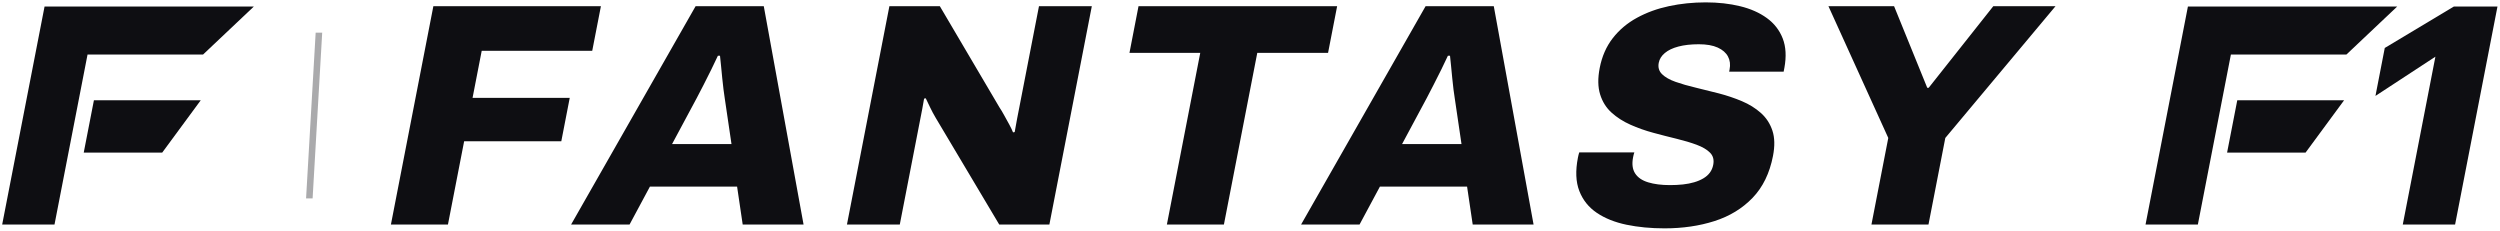
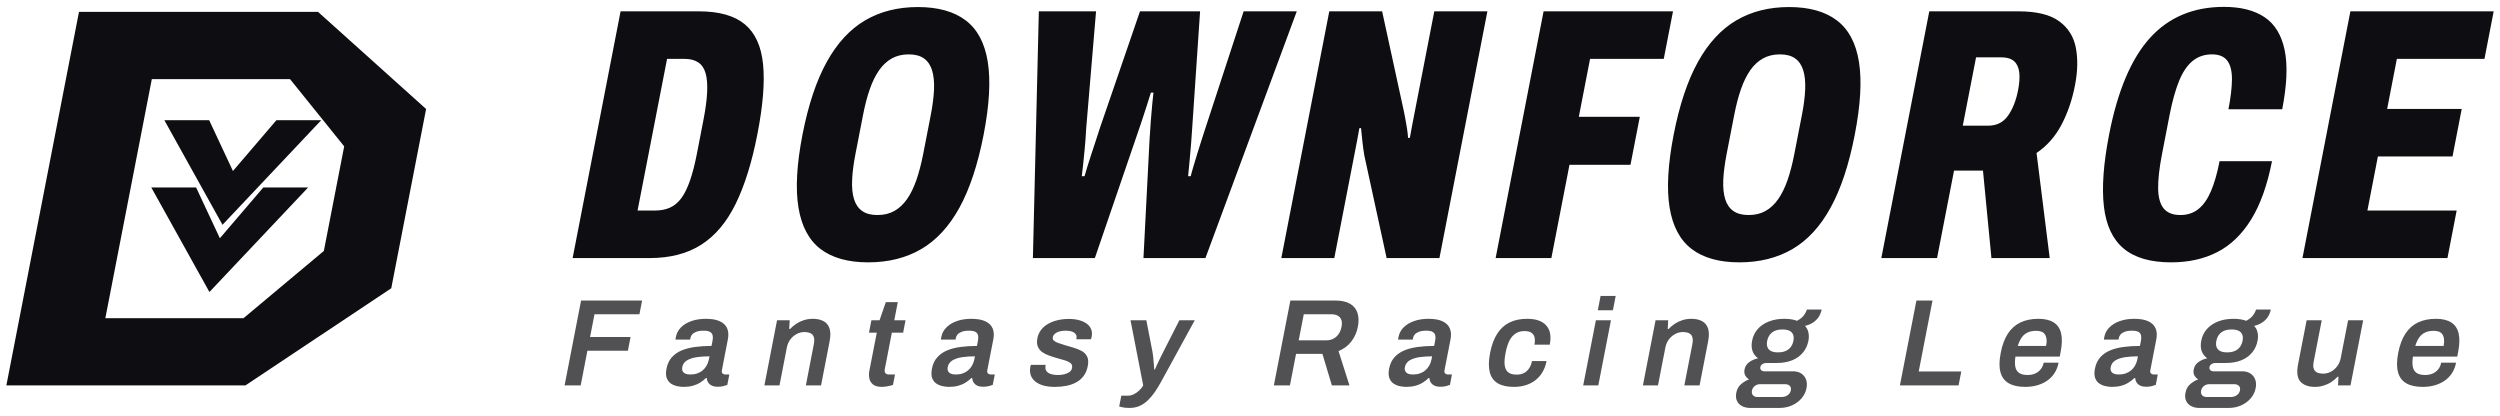
- <svg xmlns="http://www.w3.org/2000/svg" viewBox="-1.0 -3.0 1146.8 105.8" role="img" aria-label="Fantasy F1">
-   <g>
-     <path d="M19.44 0.00 L115.44 0.00 L92.16 22.00 L39.16 22.00 L24.00 100.00 L0.00 100.00Z" fill="#0E0E12" />
-     <path d="M42.08 43.00 L91.08 43.00 L73.41 67.00 L37.41 67.00Z" fill="#0E0E12" />
-   </g>
-   <path d="M143.8 12 H146.8 L142.4 88 H139.4Z" fill="#0E0E12" fill-opacity=".35" />
-   <g transform="translate(167.4 0)">
-     <path d="M10.92 100 30.39 -0.16H107.25L103.27 20.3H52.57L48.37 41.89H92.95L89.08 61.8H44.51L37.08 100Z M93.57 100 150.69 -0.16H181.96L200.21 100H172.29L169.72 82.6H129.73L120.39 100ZM139.89 63.08H167.15L164.04 41.99Q163.78 40.37 163.48 37.99Q163.18 35.61 162.91 32.88Q162.65 30.14 162.38 27.41Q162.12 24.68 161.88 22.57H160.91Q159.66 25.33 157.89 28.88Q156.12 32.43 154.36 35.91Q152.6 39.38 151.2 41.99Z M220.11 100 239.58 -0.16H262.72L290.13 46.36Q290.95 47.55 292.17 49.76Q293.4 51.96 294.6 54.17Q295.79 56.38 296.3 57.73L297.06 57.57Q297.59 54.42 298.18 51.38Q298.77 48.34 299.16 46.36L308.2 -0.16H332.44L312.97 100H289.97L260.83 51.06Q259.41 48.68 258.24 46.21Q257.07 43.73 256.26 42.08L255.5 42.24Q255.12 44.61 254.65 47.01Q254.18 49.42 253.86 51.06L244.35 100Z M366.87 100 382.18 21.24H349.71L353.86 -0.16H444.97L440.81 21.24H408.34L393.03 100Z M428.43 100 485.55 -0.16H516.83L535.08 100H507.16L504.58 82.6H464.59L455.25 100ZM474.76 63.08H502.02L498.91 41.99Q498.64 40.37 498.34 37.99Q498.04 35.61 497.78 32.88Q497.51 30.14 497.25 27.41Q496.99 24.68 496.75 22.57H495.78Q494.53 25.33 492.76 28.88Q490.98 32.43 489.22 35.91Q487.46 39.38 486.07 41.99Z M595.15 101.75Q585.73 101.75 577.72 100.09Q569.71 98.42 564.1 94.64Q558.49 90.85 556.07 84.62Q553.65 78.39 555.42 69.33Q555.52 68.77 555.69 68.09Q555.85 67.42 556.03 66.9H581.31Q581.14 67.35 580.98 67.99Q580.83 68.64 580.73 69.14Q579.84 73.71 581.66 76.54Q583.49 79.38 587.65 80.64Q591.82 81.91 597.62 81.91Q600.77 81.91 603.59 81.61Q606.42 81.3 608.78 80.6Q611.13 79.91 612.98 78.81Q614.82 77.72 615.96 76.18Q617.1 74.64 617.49 72.61Q618.16 69.18 616.03 67.04Q613.9 64.9 609.87 63.4Q605.83 61.91 600.66 60.65Q595.49 59.4 589.99 57.91Q584.5 56.43 579.52 54.21Q574.53 51.99 570.85 48.66Q567.17 45.34 565.61 40.3Q564.04 35.25 565.42 28.17Q566.96 20.22 571.42 14.49Q575.88 8.77 582.53 5.15Q589.17 1.52 597.23 -0.19Q605.29 -1.91 614.05 -1.91Q622.62 -1.91 629.82 -0.15Q637.03 1.6 642.1 5.29Q647.17 8.98 649.37 14.65Q651.57 20.31 650.13 28.13L649.79 29.88H624.8L624.99 28.9Q625.65 25.54 624.27 22.94Q622.9 20.34 619.56 18.82Q616.21 17.3 610.88 17.3Q605.51 17.3 601.55 18.34Q597.6 19.38 595.3 21.31Q593 23.24 592.5 25.79Q591.89 28.95 594.03 31.04Q596.17 33.12 600.22 34.55Q604.27 35.98 609.44 37.2Q614.62 38.42 620.13 39.86Q625.63 41.3 630.64 43.41Q635.64 45.52 639.33 48.8Q643.02 52.08 644.63 56.89Q646.24 61.7 644.9 68.56Q642.6 80.42 635.55 87.75Q628.5 95.07 618.07 98.41Q607.63 101.75 595.15 101.75Z M690.07 100 697.79 60.28 670.34 -0.16H700.45L715.67 37.28H716.32L745.97 -0.16H774.51L723.95 60.28L716.23 100Z" fill="#0E0E12" />
-   </g>
-   <g transform="translate(983.2 0)">
-     <path d="M19.44 0.00 L115.44 0.00 L92.16 22.00 L39.16 22.00 L24.00 100.00 L0.00 100.00Z" fill="#0E0E12" />
-     <path d="M42.08 43.00 L91.08 43.00 L73.41 67.00 L37.41 67.00Z" fill="#0E0E12" />
-     <path d="M161.44 0.00 L142.00 100.00 L118.00 100.00 L132.97 23.00 L105.47 41.00 L109.74 19.00 L141.44 0.00Z" fill="#0E0E12" />
+ <svg xmlns="http://www.w3.org/2000/svg" viewBox="-1.5 -2.8 589.0 97.8" role="img" aria-label="DOWNFORCE — Fantasy Racing League">
+   <path d="M 17.11 0.00 L 73.43 0.00 L 98.89 22.88 L 90.68 65.12 L 56.32 88.00 L 0.00 88.00 Z M 34.27 15.84 L 66.83 15.84 L 79.59 31.68 L 74.80 56.32 L 55.88 72.16 L 23.32 72.16 Z" fill="#0E0E12" fill-rule="evenodd" />
+   <path d="M 37.22 25.52 L 47.78 25.52 L 53.38 37.49 L 63.62 25.52 L 74.18 25.52 L 50.92 50.16 Z" fill="#0E0E12" />
+   <path d="M 34.14 41.36 L 44.70 41.36 L 50.30 53.33 L 60.54 41.36 L 71.10 41.36 L 47.84 66.00 Z" fill="#0E0E12" />
+   <g transform="translate(129.3 0)">
+     <path d="M4.11 58 15.41 -0.13H33.82Q41.03 -0.13 44.69 2.93Q48.35 5.99 48.98 12.35Q49.61 18.72 47.65 28.76Q45.72 38.72 42.53 45.21Q39.35 51.7 34.42 54.85Q29.5 58 22.25 58ZM19.41 46.8H23.54Q25.53 46.8 27.05 46.12Q28.58 45.43 29.73 43.88Q30.87 42.32 31.77 39.72Q32.67 37.13 33.4 33.36L34.92 25.52Q35.67 21.7 35.8 18.97Q35.94 16.25 35.45 14.5Q34.97 12.75 33.72 11.91Q32.47 11.07 30.49 11.07H26.36Z M73.75 59.01Q66.68 59.01 62.55 55.89Q58.42 52.76 57.32 46.12Q56.22 39.48 58.26 28.95Q60.31 18.42 63.99 11.78Q67.67 5.14 73.02 2Q78.37 -1.14 85.45 -1.14Q92.57 -1.14 96.72 2Q100.86 5.14 101.92 11.78Q102.98 18.42 100.94 28.95Q98.89 39.48 95.25 46.12Q91.6 52.76 86.24 55.89Q80.88 59.01 73.75 59.01ZM75.92 47.86Q78.21 47.86 79.9 46.91Q81.6 45.96 82.89 44.12Q84.17 42.29 85.1 39.62Q86.02 36.96 86.7 33.5L88.48 24.35Q89.15 20.89 89.26 18.24Q89.36 15.59 88.79 13.75Q88.22 11.92 86.89 10.97Q85.56 10.01 83.28 10.01Q81.03 10.01 79.31 10.97Q77.6 11.92 76.32 13.75Q75.03 15.59 74.11 18.24Q73.19 20.89 72.52 24.35L70.74 33.5Q70.07 36.96 69.96 39.62Q69.84 42.29 70.41 44.12Q70.98 45.96 72.33 46.91Q73.67 47.86 75.92 47.86Z M112.55 58 113.95 -0.13H127.43L125.1 27.53Q124.96 30.22 124.75 32.34Q124.54 34.46 124.38 36.04Q124.22 37.61 124.07 38.71H124.72Q124.94 37.9 125.38 36.47Q125.83 35.04 126.38 33.35Q126.93 31.66 127.45 30.1Q127.97 28.55 128.28 27.53L137.78 -0.13H151.94L150.07 27.53Q149.99 29 149.83 30.92Q149.67 32.84 149.49 34.85Q149.31 36.87 149.12 38.71H149.74Q149.9 37.98 150.32 36.59Q150.74 35.2 151.23 33.57Q151.73 31.93 152.24 30.34Q152.75 28.75 153.15 27.53L162.2 -0.13H174.72L153.2 58H138.6L140.03 30.14Q140.19 27.75 140.34 25.58Q140.49 23.41 140.67 21.7Q140.84 19.99 140.96 19.01H140.35Q140.04 20.1 139.35 22.2Q138.66 24.31 137.94 26.49Q137.21 28.67 136.68 30.17L127.15 58Z M171.08 58 182.38 -0.13H194.83L200.01 23.69Q200.15 24.46 200.34 25.44Q200.54 26.43 200.7 27.52Q200.87 28.62 200.94 29.69L201.36 29.68Q201.64 28.06 201.95 26.48Q202.25 24.9 202.49 23.69L207.12 -0.13H219.63L208.33 58H195.89L190.64 33.85Q190.41 32.51 190.21 30.8Q190.01 29.1 189.86 27.38L189.47 27.39Q189.22 28.87 188.88 30.61Q188.54 32.35 188.25 33.85L183.56 58Z M221.57 58 232.87 -0.13H263.36L261.18 11.07H243.82L241.17 24.72H255.54L253.34 36.03H238.97L234.7 58Z M279 59.01Q271.92 59.01 267.79 55.89Q263.66 52.76 262.56 46.12Q261.47 39.48 263.51 28.95Q265.56 18.42 269.24 11.78Q272.92 5.14 278.27 2Q283.62 -1.14 290.7 -1.14Q297.82 -1.14 301.96 2Q306.11 5.14 307.17 11.78Q308.23 18.42 306.18 28.95Q304.14 39.48 300.49 46.12Q296.85 52.76 291.49 55.89Q286.12 59.01 279 59.01ZM281.17 47.86Q283.46 47.86 285.15 46.91Q286.85 45.96 288.14 44.12Q289.42 42.29 290.35 39.62Q291.27 36.96 291.94 33.5L293.72 24.35Q294.4 20.89 294.5 18.24Q294.61 15.59 294.04 13.75Q293.47 11.92 292.14 10.97Q290.81 10.01 288.53 10.01Q286.28 10.01 284.56 10.97Q282.85 11.92 281.56 13.75Q280.28 15.59 279.36 18.24Q278.44 20.89 277.77 24.35L275.99 33.5Q275.32 36.96 275.2 39.62Q275.09 42.29 275.66 44.12Q276.23 45.96 277.58 46.91Q278.92 47.86 281.17 47.86Z M312.44 58 323.74 -0.13H344.71Q351.15 -0.13 354.33 2.2Q357.52 4.52 358.27 8.46Q359.02 12.41 358.07 17.28Q357.08 22.41 354.9 26.56Q352.73 30.72 349.01 33.24L352.11 58H338.38L336.39 37.4H329.57L325.57 58ZM331.63 26.81H337.6Q340.64 26.81 342.29 24.45Q343.95 22.1 344.66 18.44Q345.13 15.99 344.94 14.28Q344.75 12.56 343.73 11.63Q342.72 10.7 340.52 10.7H334.76Z M380.7 59.01Q373.45 59.01 369.56 55.78Q365.66 52.54 364.88 45.86Q364.1 39.18 366.11 28.88Q369.11 13.45 375.74 6.13Q382.37 -1.18 393.16 -1.18Q399.1 -1.18 402.72 1.24Q406.34 3.66 407.46 8.97Q408.57 14.29 406.89 22.95H394.22Q395.03 18.77 395.05 15.87Q395.06 12.97 393.94 11.49Q392.83 10.01 390.33 10.01Q387.68 10.01 385.77 11.57Q383.87 13.13 382.58 16.3Q381.29 19.48 380.33 24.41L378.56 33.56Q377.6 38.51 377.66 41.67Q377.72 44.83 378.99 46.34Q380.26 47.86 382.9 47.86Q385.4 47.86 387.16 46.44Q388.92 45.03 390.12 42.2Q391.32 39.38 392.13 35.18H404.48Q402.83 43.63 399.59 48.88Q396.35 54.14 391.62 56.58Q386.9 59.01 380.7 59.01Z M411.66 58 422.95 -0.13H456.71L454.54 11.07H433.9L431.61 22.87H449.18L447.01 34.07H429.43L426.96 46.8H447.99L445.82 58Z" fill="#0E0E12" />
+     <g transform="translate(0 68)">
+       <path d="M2.22 20 6.1 0H20.48L19.85 3.24H9.26L8.22 8.6H17.76L17.13 11.84H7.59L6.01 20Z M30.23 20.35Q29.59 20.35 28.79 20.19Q27.99 20.03 27.3 19.59Q26.62 19.15 26.29 18.29Q25.96 17.43 26.23 16.03Q26.54 14.46 27.44 13.43Q28.34 12.39 29.72 11.79Q31.11 11.2 32.92 10.95Q34.73 10.7 36.83 10.7L37.08 9.45Q37.21 8.78 37.1 8.25Q37 7.73 36.52 7.42Q36.04 7.11 34.96 7.11Q33.88 7.11 33.22 7.38Q32.56 7.64 32.25 8.02Q31.94 8.4 31.87 8.8L31.79 9.21H28.35Q28.34 9.07 28.37 8.92Q28.4 8.78 28.44 8.57Q28.7 7.26 29.67 6.3Q30.64 5.34 32.14 4.83Q33.64 4.31 35.48 4.31Q37.58 4.31 38.82 4.9Q40.06 5.48 40.52 6.56Q40.98 7.64 40.68 9.18L39.28 16.41Q39.17 16.97 39.45 17.2Q39.72 17.43 40.1 17.43H41.03L40.56 19.88Q40.24 20 39.66 20.16Q39.07 20.32 38.26 20.32Q37.5 20.32 36.95 20.07Q36.4 19.83 36.08 19.36Q35.76 18.89 35.71 18.25H35.54Q34.92 18.86 34.15 19.34Q33.37 19.83 32.4 20.09Q31.43 20.35 30.23 20.35ZM31.88 17.43Q32.75 17.43 33.49 17.17Q34.23 16.91 34.77 16.44Q35.31 15.98 35.69 15.31Q36.07 14.64 36.22 13.85L36.36 13.15Q34.75 13.15 33.36 13.35Q31.96 13.56 31.05 14.11Q30.14 14.66 29.94 15.69Q29.84 16.21 30.01 16.6Q30.19 17 30.65 17.22Q31.12 17.43 31.88 17.43Z M49.29 20 52.27 4.66H55.25L55.14 6.71H55.34Q56 6.01 56.82 5.47Q57.64 4.93 58.62 4.62Q59.6 4.31 60.71 4.31Q62.16 4.31 63.18 4.84Q64.21 5.36 64.62 6.53Q65.03 7.7 64.65 9.65L62.64 20H59.06L60.94 10.29Q61.1 9.48 61.02 8.94Q60.93 8.4 60.63 8.06Q60.34 7.73 59.84 7.58Q59.34 7.43 58.7 7.43Q57.74 7.43 56.88 7.9Q56.01 8.37 55.4 9.18Q54.79 10 54.58 11.08L52.85 20Z M77.02 20.35Q75.59 20.35 74.88 19.78Q74.18 19.21 74.01 18.32Q73.85 17.43 74.03 16.5L75.77 7.58H73.93L74.5 4.66H76.42L77.9 0.38H80.72L79.89 4.66H82.54L81.98 7.58H79.32L77.66 16.15Q77.54 16.76 77.79 17.1Q78.05 17.43 78.69 17.43H80.06L79.59 19.88Q79.27 20 78.83 20.1Q78.39 20.2 77.91 20.28Q77.42 20.35 77.02 20.35Z M92.77 20.35Q92.13 20.35 91.33 20.19Q90.53 20.03 89.84 19.59Q89.15 19.15 88.82 18.29Q88.5 17.43 88.77 16.03Q89.07 14.46 89.98 13.43Q90.88 12.39 92.26 11.79Q93.64 11.2 95.46 10.95Q97.27 10.7 99.37 10.7L99.61 9.45Q99.74 8.78 99.64 8.25Q99.54 7.73 99.06 7.42Q98.58 7.11 97.5 7.11Q96.42 7.11 95.76 7.38Q95.09 7.64 94.79 8.02Q94.48 8.4 94.4 8.8L94.32 9.21H90.88Q90.88 9.07 90.91 8.92Q90.94 8.78 90.98 8.57Q91.23 7.26 92.21 6.3Q93.18 5.34 94.68 4.83Q96.18 4.31 98.01 4.31Q100.11 4.31 101.36 4.9Q102.6 5.48 103.06 6.56Q103.52 7.64 103.22 9.18L101.81 16.41Q101.71 16.97 101.98 17.2Q102.26 17.43 102.64 17.43H103.57L103.09 19.88Q102.78 20 102.19 20.16Q101.61 20.32 100.79 20.32Q100.03 20.32 99.48 20.07Q98.94 19.83 98.62 19.36Q98.3 18.89 98.25 18.25H98.08Q97.46 18.86 96.68 19.34Q95.9 19.83 94.93 20.09Q93.96 20.35 92.77 20.35ZM94.41 17.43Q95.29 17.43 96.03 17.17Q96.76 16.91 97.3 16.44Q97.85 15.98 98.22 15.31Q98.6 14.64 98.76 13.85L98.89 13.15Q97.29 13.15 95.89 13.35Q94.5 13.56 93.59 14.11Q92.68 14.66 92.48 15.69Q92.38 16.21 92.55 16.6Q92.72 17 93.19 17.22Q93.66 17.43 94.41 17.43Z M117.74 20.35Q116.07 20.35 114.89 19.99Q113.71 19.62 112.99 18.98Q112.27 18.34 112.01 17.48Q111.76 16.62 111.95 15.6Q111.98 15.45 112.02 15.34Q112.06 15.22 112.07 15.16H115.57Q115.55 15.22 115.54 15.28Q115.53 15.34 115.52 15.39Q115.4 16.18 115.77 16.66Q116.14 17.14 116.86 17.35Q117.58 17.55 118.43 17.55Q119.18 17.55 119.9 17.39Q120.62 17.23 121.14 16.87Q121.66 16.5 121.77 15.92Q121.92 15.16 121.42 14.75Q120.91 14.34 120.02 14.08Q119.12 13.82 118.1 13.53Q117.19 13.27 116.29 12.94Q115.39 12.62 114.71 12.13Q114.04 11.63 113.71 10.85Q113.38 10.06 113.61 8.89Q113.83 7.76 114.49 6.91Q115.15 6.06 116.13 5.5Q117.12 4.93 118.37 4.64Q119.62 4.34 121.02 4.34Q122.39 4.34 123.46 4.64Q124.52 4.93 125.25 5.47Q125.98 6.01 126.28 6.78Q126.58 7.55 126.4 8.48Q126.36 8.69 126.3 8.89Q126.25 9.1 126.24 9.13H122.77L122.81 8.92Q122.92 8.37 122.66 7.97Q122.4 7.58 121.82 7.35Q121.24 7.11 120.31 7.11Q119.61 7.11 119.06 7.23Q118.51 7.35 118.14 7.55Q117.76 7.76 117.54 8.02Q117.31 8.28 117.25 8.6Q117.14 9.15 117.52 9.48Q117.89 9.8 118.59 10.03Q119.29 10.26 120.11 10.52Q121.1 10.82 122.15 11.12Q123.2 11.43 124.06 11.9Q124.91 12.36 125.33 13.21Q125.75 14.05 125.48 15.45Q125.22 16.79 124.53 17.74Q123.83 18.69 122.8 19.26Q121.77 19.83 120.48 20.09Q119.19 20.35 117.74 20.35Z M135.32 25.31Q134.24 25.31 133.61 25.15Q132.97 24.99 132.88 24.96L133.38 22.42H135.01Q135.62 22.42 136.3 22.1Q136.97 21.78 137.57 21.22Q138.18 20.67 138.54 20L135.55 4.66H139.28L140.71 12.01Q140.81 12.51 140.89 13.27Q140.96 14.02 141.03 14.83Q141.11 15.63 141.13 16.27H141.28Q141.48 15.83 141.73 15.28Q141.99 14.72 142.26 14.14Q142.53 13.56 142.82 13Q143.1 12.45 143.3 12.04L147.06 4.66H150.68L142.72 19.21Q142.04 20.44 141.29 21.55Q140.53 22.65 139.65 23.5Q138.78 24.34 137.71 24.83Q136.64 25.31 135.32 25.31Z  M169.32 20 173.21 0H183.73Q185.95 0 187.26 0.76Q188.57 1.52 189.02 2.92Q189.48 4.31 189.11 6.21Q188.73 8.16 187.57 9.66Q186.4 11.17 184.56 11.92L187.13 20H182.99L180.76 12.57H174.55L173.11 20ZM175.17 9.39H181.61Q183.07 9.39 184.02 8.54Q184.98 7.7 185.26 6.21Q185.45 5.25 185.23 4.59Q185.01 3.94 184.4 3.59Q183.8 3.24 182.81 3.24H176.37Z M200.49 20.35Q199.84 20.35 199.04 20.19Q198.24 20.03 197.56 19.59Q196.87 19.15 196.54 18.29Q196.21 17.43 196.48 16.03Q196.79 14.46 197.69 13.43Q198.59 12.39 199.98 11.79Q201.36 11.2 203.17 10.95Q204.98 10.7 207.08 10.7L207.33 9.45Q207.46 8.78 207.36 8.25Q207.25 7.73 206.77 7.42Q206.29 7.11 205.22 7.11Q204.14 7.11 203.47 7.38Q202.81 7.64 202.5 8.02Q202.2 8.4 202.12 8.8L202.04 9.21H198.6Q198.6 9.07 198.62 8.92Q198.65 8.78 198.69 8.57Q198.95 7.26 199.92 6.3Q200.9 5.34 202.39 4.83Q203.89 4.31 205.73 4.31Q207.83 4.31 209.07 4.9Q210.31 5.48 210.77 6.56Q211.24 7.64 210.94 9.18L209.53 16.41Q209.42 16.97 209.7 17.2Q209.97 17.43 210.35 17.43H211.28L210.81 19.88Q210.49 20 209.91 20.16Q209.32 20.32 208.51 20.32Q207.75 20.32 207.2 20.07Q206.65 19.83 206.33 19.36Q206.02 18.89 205.97 18.25H205.79Q205.18 18.86 204.4 19.34Q203.62 19.83 202.65 20.09Q201.68 20.35 200.49 20.35ZM202.13 17.43Q203.01 17.43 203.74 17.17Q204.48 16.91 205.02 16.44Q205.56 15.98 205.94 15.31Q206.32 14.64 206.47 13.85L206.61 13.15Q205 13.15 203.61 13.35Q202.21 13.56 201.3 14.11Q200.39 14.66 200.2 15.69Q200.09 16.21 200.27 16.6Q200.44 17 200.9 17.22Q201.37 17.43 202.13 17.43Z M225.86 20.35Q223.47 20.35 222.05 19.49Q220.62 18.63 220.18 16.85Q219.74 15.07 220.27 12.33Q220.81 9.56 221.96 7.8Q223.1 6.03 224.86 5.17Q226.61 4.31 228.98 4.31Q230.52 4.31 231.64 4.69Q232.76 5.07 233.47 5.85Q234.18 6.62 234.4 7.76Q234.62 8.89 234.32 10.41H230.71Q230.92 9.33 230.73 8.63Q230.55 7.93 229.96 7.57Q229.38 7.2 228.36 7.2Q227.16 7.2 226.3 7.76Q225.43 8.31 224.85 9.4Q224.28 10.5 223.95 12.16L223.88 12.54Q223.56 14.17 223.71 15.28Q223.86 16.38 224.54 16.92Q225.22 17.46 226.51 17.46Q227.5 17.46 228.23 17.1Q228.95 16.73 229.44 16.01Q229.94 15.28 230.13 14.26H233.57Q233.3 15.69 232.64 16.82Q231.98 17.96 230.98 18.75Q229.98 19.53 228.69 19.94Q227.4 20.35 225.86 20.35Z M245.64 2.3 246.3 -1.08H249.86L249.2 2.3ZM242.2 20 245.19 4.66H248.74L245.76 20Z M256.27 20 259.25 4.66H262.22L262.12 6.71H262.32Q262.98 6.01 263.8 5.47Q264.62 4.93 265.6 4.62Q266.58 4.31 267.68 4.31Q269.14 4.31 270.16 4.84Q271.18 5.36 271.6 6.53Q272.01 7.7 271.63 9.65L269.62 20H266.03L267.92 10.29Q268.08 9.48 267.99 8.94Q267.91 8.4 267.61 8.06Q267.31 7.73 266.82 7.58Q266.32 7.43 265.68 7.43Q264.72 7.43 263.85 7.9Q262.99 8.37 262.38 9.18Q261.77 10 261.56 11.08L259.82 20Z M281.51 25.31Q280.49 25.31 279.67 24.9Q278.84 24.49 278.45 23.69Q278.05 22.89 278.27 21.72Q278.52 20.44 279.41 19.69Q280.3 18.95 281.28 18.57Q280.67 18.22 280.37 17.64Q280.06 17.06 280.21 16.24Q280.43 15.13 281.37 14.48Q282.32 13.82 283.41 13.62Q282.46 12.94 282.09 11.9Q281.73 10.85 281.99 9.5Q282.3 7.9 283.3 6.75Q284.29 5.6 285.91 4.96Q287.52 4.31 289.62 4.31Q290.46 4.31 291.23 4.43Q291.99 4.55 292.59 4.78Q293.73 4.17 294.26 3.4Q294.79 2.62 294.91 2.13H298.38Q298.18 3.15 297.64 3.94Q297.09 4.72 296.29 5.23Q295.49 5.74 294.45 5.98Q295.06 6.62 295.26 7.52Q295.47 8.43 295.26 9.5Q294.94 11.11 293.97 12.27Q293 13.44 291.44 14.08Q289.87 14.72 287.77 14.72H285.41Q284.8 14.72 284.41 14.99Q284.02 15.25 283.93 15.71Q283.86 16.09 284.11 16.38Q284.36 16.68 284.91 16.68H291.62Q293.34 16.68 294.24 17.8Q295.15 18.92 294.81 20.67Q294.55 21.98 293.66 23.03Q292.77 24.08 291.43 24.69Q290.08 25.31 288.45 25.31ZM283.29 22.74H288.92Q289.48 22.74 289.94 22.55Q290.39 22.36 290.71 22.01Q291.03 21.66 291.11 21.22Q291.26 20.47 290.85 20.09Q290.44 19.71 289.74 19.71H283.88Q283.18 19.71 282.64 20.13Q282.09 20.55 281.96 21.22Q281.83 21.9 282.2 22.32Q282.57 22.74 283.29 22.74ZM288.11 12.22Q289.66 12.22 290.57 11.5Q291.48 10.79 291.73 9.5Q291.98 8.22 291.34 7.52Q290.7 6.82 289.16 6.82Q287.61 6.82 286.71 7.52Q285.8 8.22 285.55 9.5Q285.38 10.35 285.6 10.96Q285.82 11.57 286.44 11.9Q287.06 12.22 288.11 12.22Z  M316.82 20 320.71 0H324.5L321.25 16.71H331.28L330.64 20Z M346.35 20.35Q343.91 20.35 342.44 19.49Q340.97 18.63 340.5 16.85Q340.03 15.07 340.57 12.33Q341.1 9.56 342.26 7.8Q343.42 6.03 345.22 5.17Q347.02 4.31 349.47 4.31Q351.69 4.31 353.03 5.15Q354.37 5.98 354.79 7.7Q355.21 9.42 354.68 12.16L354.48 13.21H344.04Q343.82 14.64 344.01 15.61Q344.2 16.59 344.91 17.07Q345.62 17.55 346.93 17.55Q347.6 17.55 348.21 17.38Q348.83 17.2 349.34 16.84Q349.85 16.47 350.2 15.92Q350.56 15.36 350.7 14.64H354.2Q353.92 16.09 353.2 17.17Q352.48 18.25 351.42 18.95Q350.37 19.65 349.08 20Q347.78 20.35 346.35 20.35ZM344.59 10.7H351.26Q351.45 9.74 351.36 9.07Q351.27 8.4 350.96 7.96Q350.66 7.52 350.14 7.33Q349.62 7.14 348.92 7.14Q347.78 7.14 346.94 7.52Q346.09 7.9 345.53 8.69Q344.97 9.48 344.59 10.7Z M366.77 20.35Q366.13 20.35 365.33 20.19Q364.53 20.03 363.84 19.59Q363.16 19.15 362.83 18.29Q362.5 17.43 362.77 16.03Q363.08 14.46 363.98 13.43Q364.88 12.39 366.26 11.79Q367.65 11.2 369.46 10.95Q371.27 10.7 373.37 10.7L373.61 9.45Q373.74 8.78 373.64 8.25Q373.54 7.73 373.06 7.42Q372.58 7.11 371.5 7.11Q370.42 7.11 369.76 7.38Q369.1 7.64 368.79 8.02Q368.48 8.4 368.4 8.8L368.32 9.21H364.88Q364.88 9.07 364.91 8.92Q364.94 8.78 364.98 8.57Q365.23 7.26 366.21 6.3Q367.18 5.34 368.68 4.83Q370.18 4.31 372.02 4.31Q374.12 4.31 375.36 4.9Q376.6 5.48 377.06 6.56Q377.52 7.64 377.22 9.18L375.82 16.41Q375.71 16.97 375.98 17.2Q376.26 17.43 376.64 17.43H377.57L377.1 19.88Q376.78 20 376.2 20.16Q375.61 20.32 374.8 20.32Q374.04 20.32 373.49 20.07Q372.94 19.83 372.62 19.36Q372.3 18.89 372.25 18.25H372.08Q371.46 18.86 370.68 19.34Q369.91 19.83 368.94 20.09Q367.97 20.35 366.77 20.35ZM368.42 17.43Q369.29 17.43 370.03 17.17Q370.76 16.91 371.31 16.44Q371.85 15.98 372.23 15.31Q372.61 14.64 372.76 13.85L372.89 13.15Q371.29 13.15 369.9 13.35Q368.5 13.56 367.59 14.11Q366.68 14.66 366.48 15.69Q366.38 16.21 366.55 16.6Q366.72 17 367.19 17.22Q367.66 17.43 368.42 17.43Z M387.33 25.31Q386.31 25.31 385.49 24.9Q384.66 24.49 384.27 23.69Q383.87 22.89 384.1 21.72Q384.34 20.44 385.23 19.69Q386.12 18.95 387.1 18.57Q386.5 18.22 386.19 17.64Q385.88 17.06 386.04 16.24Q386.25 15.13 387.19 14.48Q388.14 13.82 389.23 13.62Q388.28 12.94 387.91 11.9Q387.55 10.85 387.81 9.5Q388.12 7.9 389.12 6.75Q390.12 5.6 391.73 4.96Q393.34 4.31 395.44 4.31Q396.28 4.31 397.05 4.43Q397.81 4.55 398.41 4.78Q399.55 4.17 400.08 3.4Q400.61 2.62 400.73 2.13H404.2Q404 3.15 403.46 3.94Q402.91 4.72 402.11 5.23Q401.31 5.74 400.28 5.98Q400.88 6.62 401.08 7.52Q401.29 8.43 401.08 9.5Q400.76 11.11 399.79 12.27Q398.82 13.44 397.26 14.08Q395.69 14.72 393.59 14.72H391.23Q390.62 14.72 390.23 14.99Q389.84 15.25 389.75 15.71Q389.68 16.09 389.93 16.38Q390.18 16.68 390.73 16.68H397.44Q399.16 16.68 400.06 17.8Q400.97 18.92 400.63 20.67Q400.37 21.98 399.48 23.03Q398.59 24.08 397.25 24.69Q395.91 25.31 394.27 25.31ZM389.12 22.74H394.74Q395.3 22.74 395.76 22.55Q396.22 22.36 396.53 22.01Q396.85 21.66 396.93 21.22Q397.08 20.47 396.67 20.09Q396.26 19.71 395.57 19.71H389.71Q389.01 19.71 388.46 20.13Q387.91 20.55 387.78 21.22Q387.65 21.9 388.02 22.32Q388.39 22.74 389.12 22.74ZM393.93 12.22Q395.48 12.22 396.39 11.5Q397.3 10.79 397.55 9.5Q397.8 8.22 397.16 7.52Q396.52 6.82 394.98 6.82Q393.43 6.82 392.53 7.52Q391.62 8.22 391.37 9.5Q391.2 10.35 391.42 10.96Q391.64 11.57 392.26 11.9Q392.88 12.22 393.93 12.22Z M414.58 20.35Q412.36 20.35 411.21 19.14Q410.06 17.93 410.63 15.01L412.64 4.66H416.2L414.31 14.37Q414.15 15.19 414.23 15.73Q414.32 16.27 414.62 16.6Q414.92 16.94 415.41 17.08Q415.91 17.23 416.55 17.23Q417.51 17.23 418.38 16.76Q419.24 16.3 419.85 15.47Q420.47 14.64 420.67 13.59L422.41 4.66H425.96L422.98 20H420.04L420.14 17.96H419.94Q419.28 18.66 418.46 19.2Q417.64 19.74 416.66 20.04Q415.68 20.35 414.58 20.35Z M440.01 20.35Q437.56 20.35 436.09 19.49Q434.63 18.63 434.16 16.85Q433.69 15.07 434.22 12.33Q434.76 9.56 435.92 7.8Q437.08 6.03 438.88 5.17Q440.68 4.31 443.12 4.31Q445.34 4.31 446.68 5.15Q448.02 5.98 448.44 7.7Q448.87 9.42 448.33 12.16L448.13 13.21H437.69Q437.47 14.64 437.66 15.61Q437.85 16.59 438.56 17.07Q439.27 17.55 440.58 17.55Q441.25 17.55 441.87 17.38Q442.49 17.2 442.99 16.84Q443.5 16.47 443.86 15.92Q444.21 15.36 444.35 14.64H447.85Q447.57 16.09 446.85 17.17Q446.13 18.25 445.08 18.95Q444.02 19.65 442.73 20Q441.44 20.35 440.01 20.35ZM438.24 10.7H444.92Q445.1 9.74 445.01 9.07Q444.93 8.4 444.62 7.96Q444.31 7.52 443.79 7.33Q443.27 7.14 442.57 7.14Q441.44 7.14 440.59 7.52Q439.75 7.9 439.18 8.69Q438.62 9.48 438.24 10.7Z" fill="#0E0E12" fill-opacity="0.72" />
+     </g>
  </g>
</svg>
